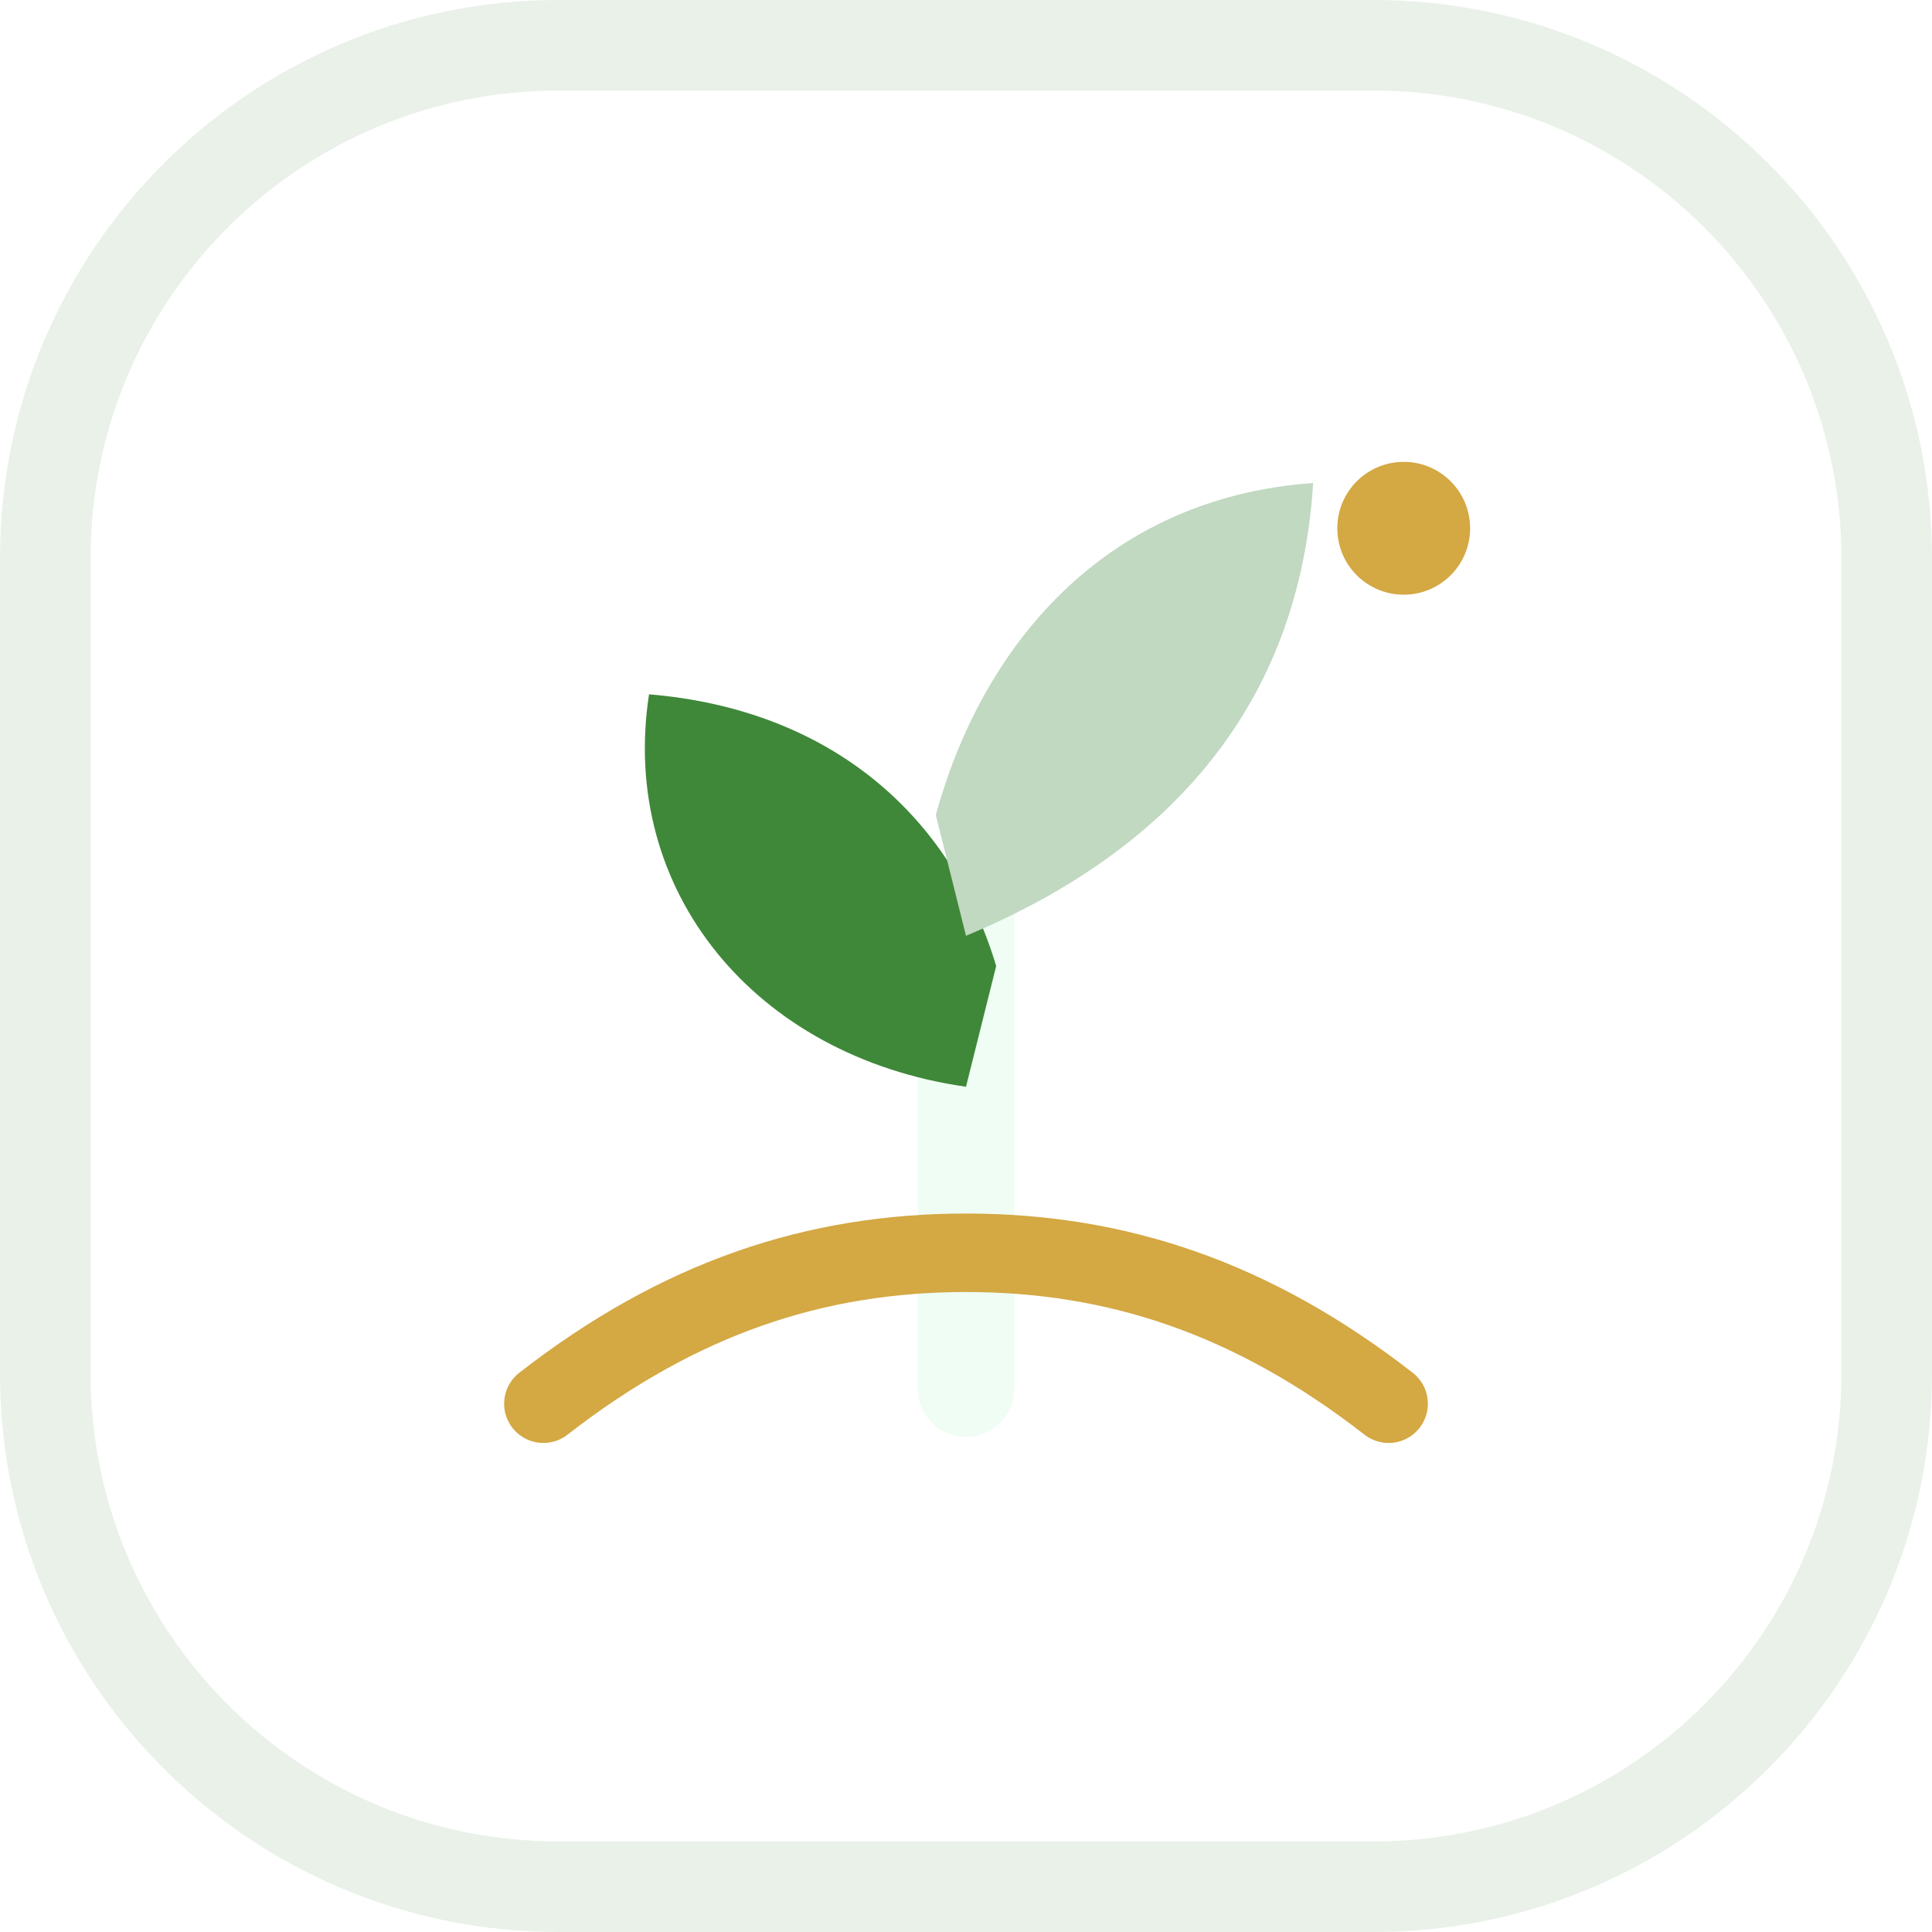
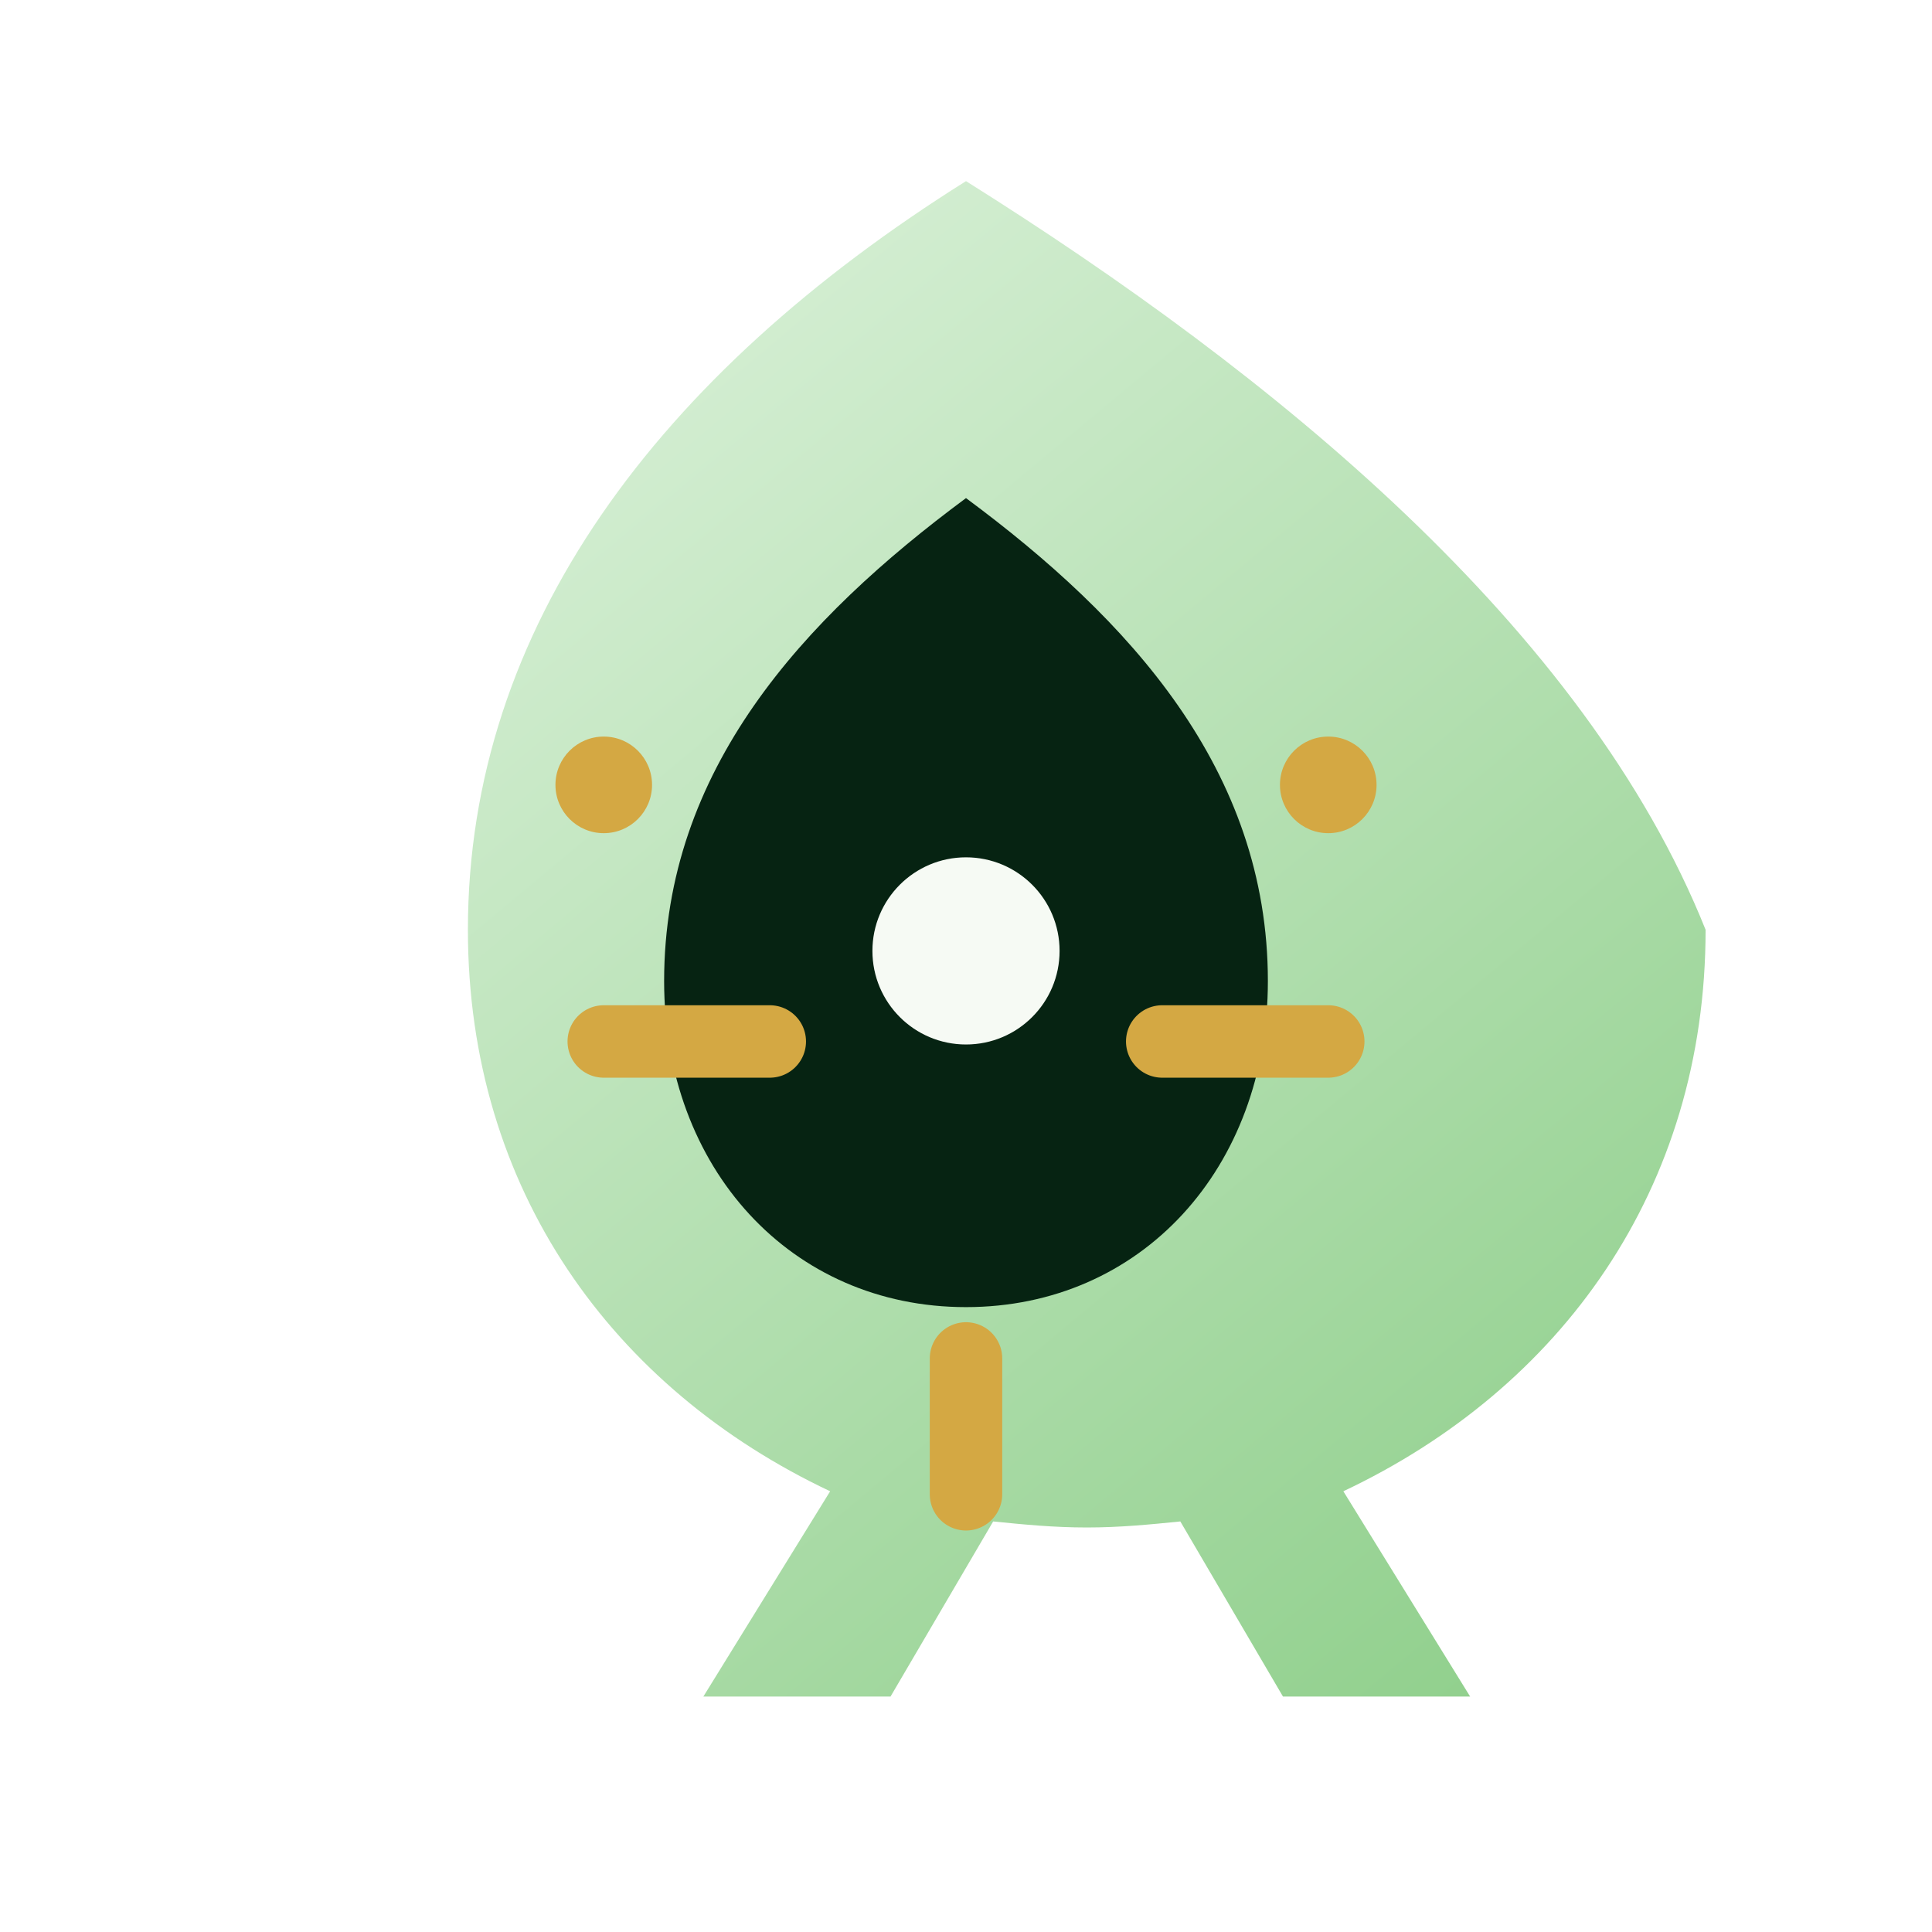
<svg xmlns="http://www.w3.org/2000/svg" viewBox="0 0 64 64" fill="none">
-   <rect x="1.5" y="1.5" width="61" height="61" rx="17" fill="rgba(255,255,255,0.06)" stroke="rgba(193,216,193,0.35)" stroke-width="3" />
-   <path d="M32 46V30" stroke="#F0FDF4" stroke-width="3.2" stroke-linecap="round" />
-   <path d="M32 36c-7-1-11.5-6.5-10.5-13 6 .5 10 4 11.5 9" fill="#3F8839" />
-   <path d="M32 31c6-2.5 11-7 11.5-15-7 .5-11 5.5-12.5 11" fill="#C1D8C1" />
-   <path d="M18 46.5c4.5-3.5 9-5 14-5s9.5 1.5 14 5" stroke="#D4A843" stroke-width="2.6" stroke-linecap="round" />
-   <circle cx="46.5" cy="17.5" r="2.2" fill="#D4A843" />
+   <defs>
+     <linearGradient id="agl" x1="12" y1="8" x2="52" y2="56" gradientUnits="userSpaceOnUse">
+       <stop stop-color="#dff3de" />
+       <stop offset="1" stop-color="#8fcf8b" />
+     </linearGradient>
+   </defs>
+   <path d="M32 6c-10.2 6.4-16.5 14.8-16.5 24.8 0 8.6 4.8 15.2 12 18.6l-4.2 6.8h6.2l3.4-5.8c1 .1 2 .2 3.1.2s2.1-.1 3.1-.2l3.4 5.8h6.2l-4.2-6.8c7.2-3.4 12-10 12-18.6C52.5 20.8 42.2 12.4 32 6Z" fill="url(#agl)" />
+   <path d="M32 16.5c5.4 4 10 9 10 16 0 6.2-4.2 10.8-10 10.8s-10-4.6-10-10.8c0-7 4.6-12 10-16Z" fill="#062312" />
+   <circle cx="32" cy="31.5" r="3.1" fill="#f6faf4" />
+   <path d="M20 34.5h5.5M38.5 34.5H44M32 45v4.5" stroke="#d4a843" stroke-width="2.4" stroke-linecap="round" />
+   <circle cx="20" cy="26" r="1.6" fill="#d4a843" />
+   <circle cx="44" cy="26" r="1.6" fill="#d4a843" />
</svg>
